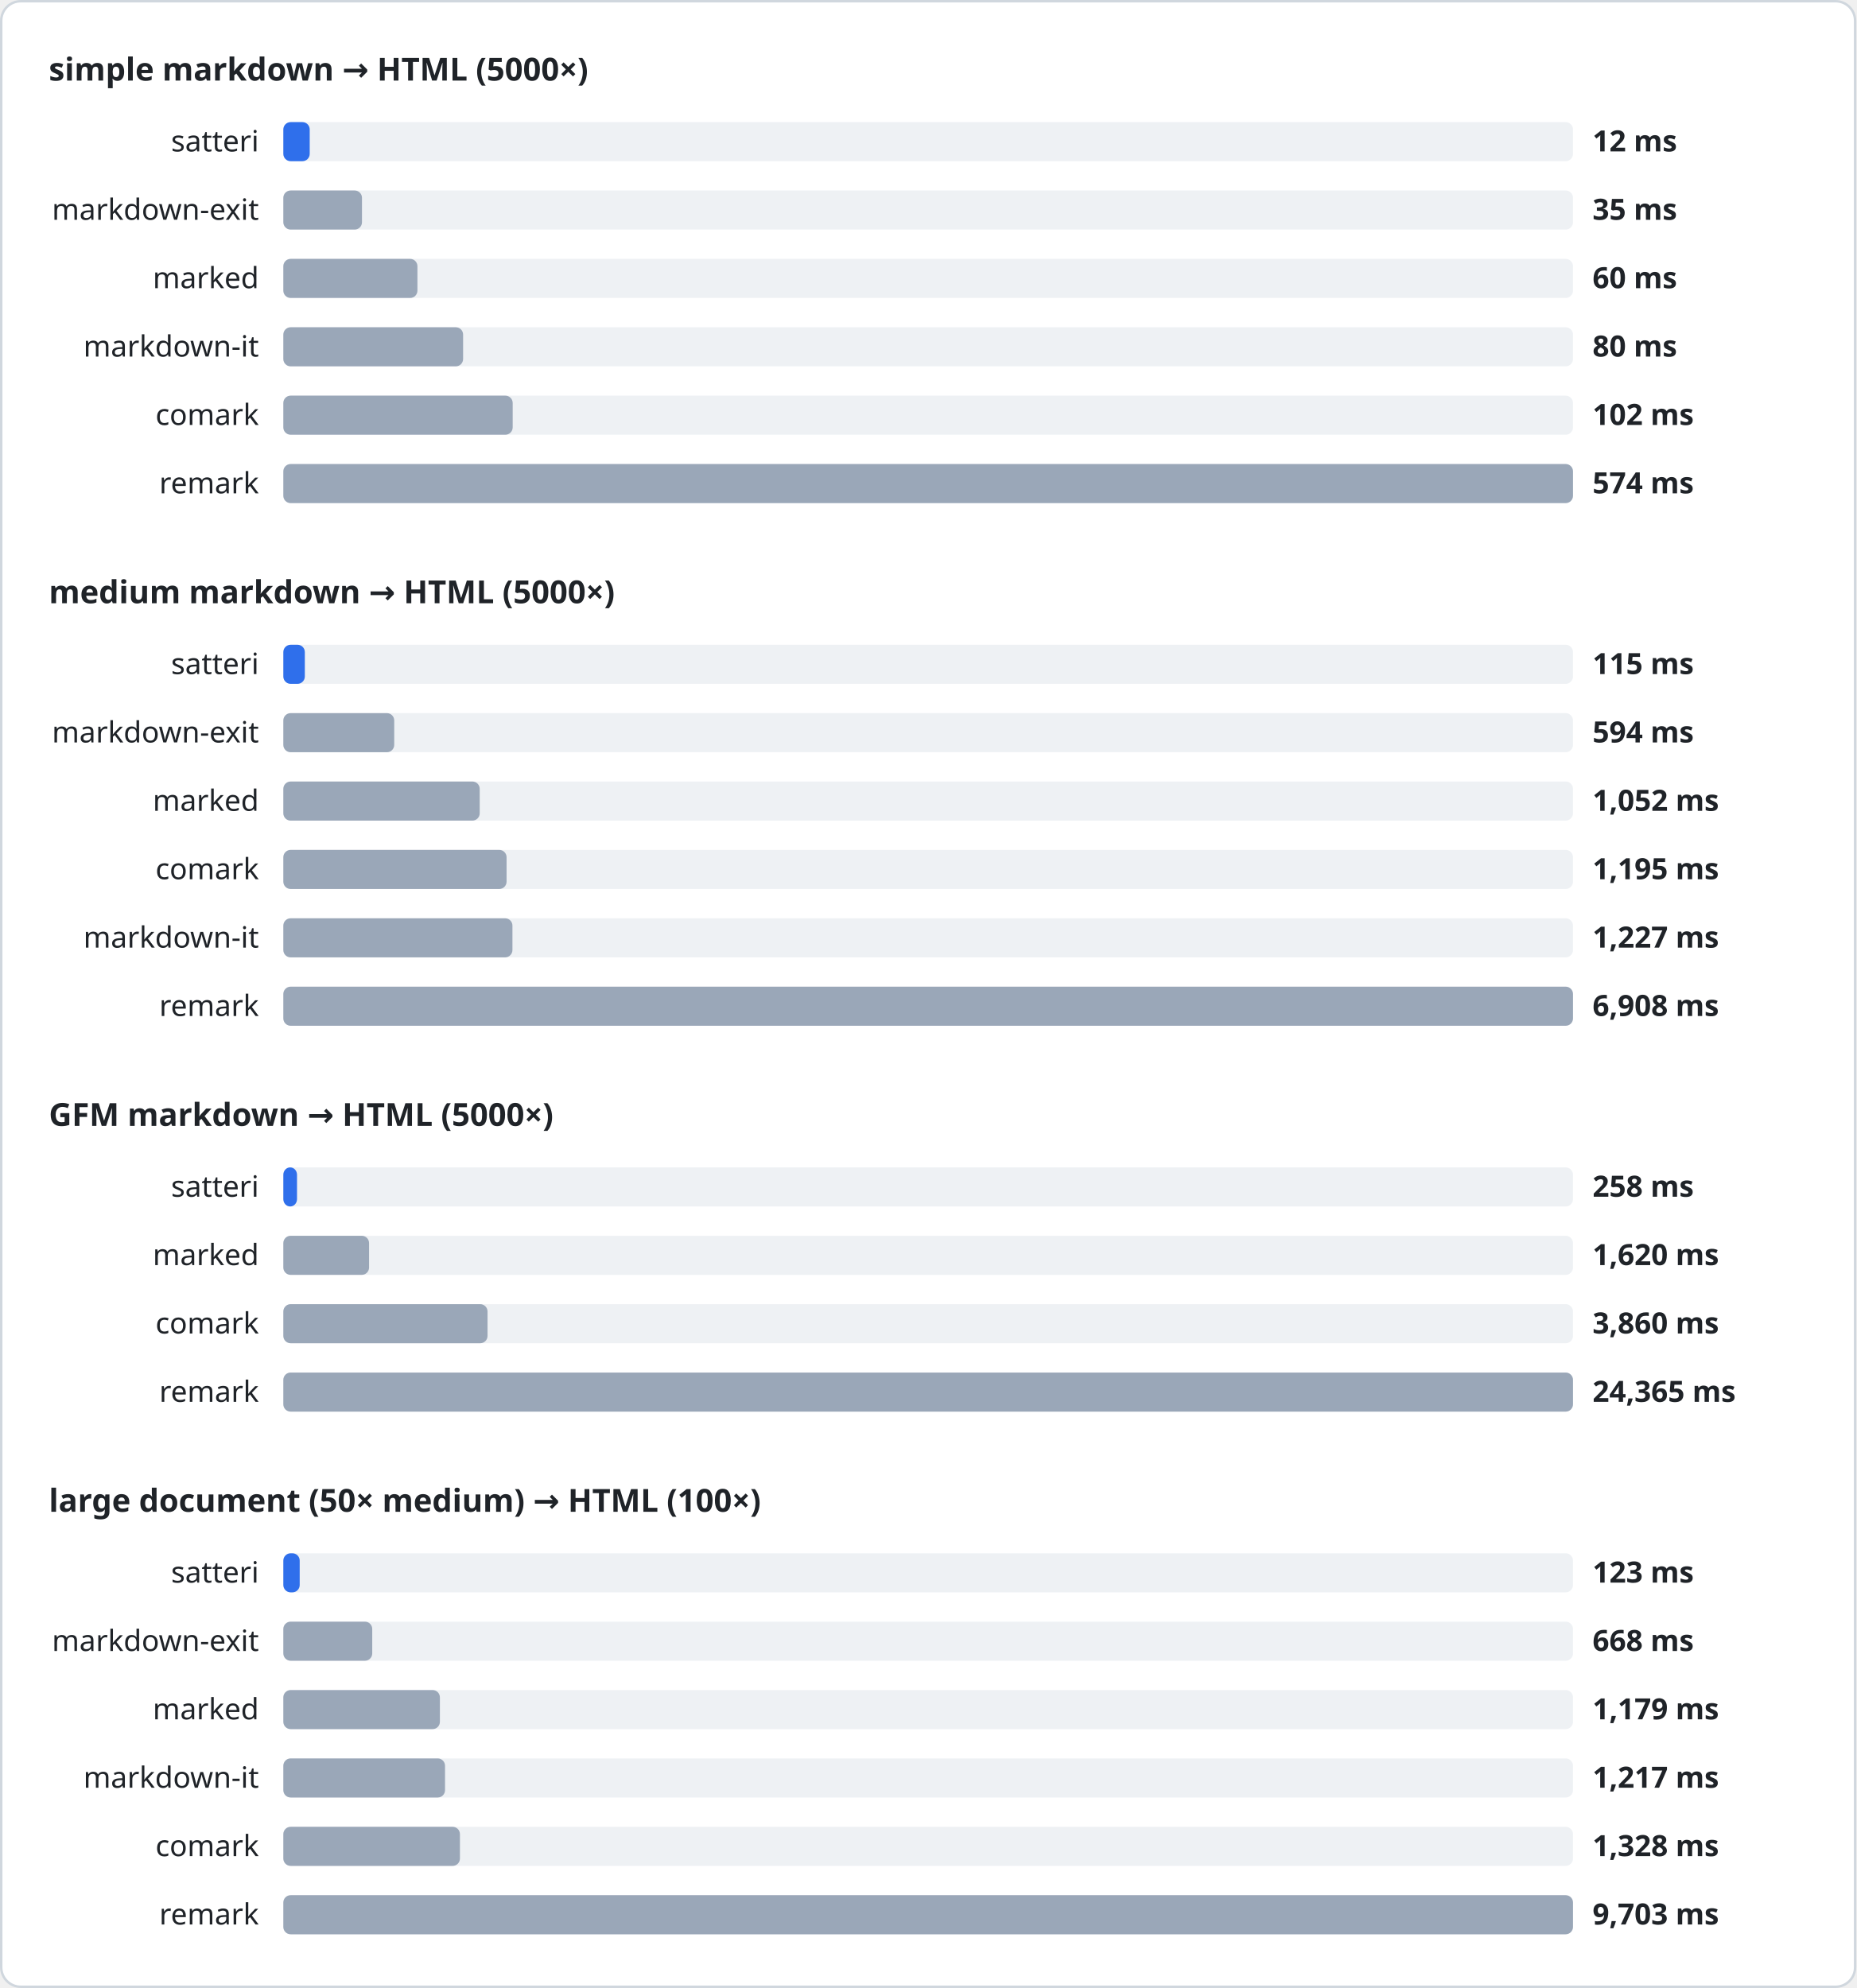
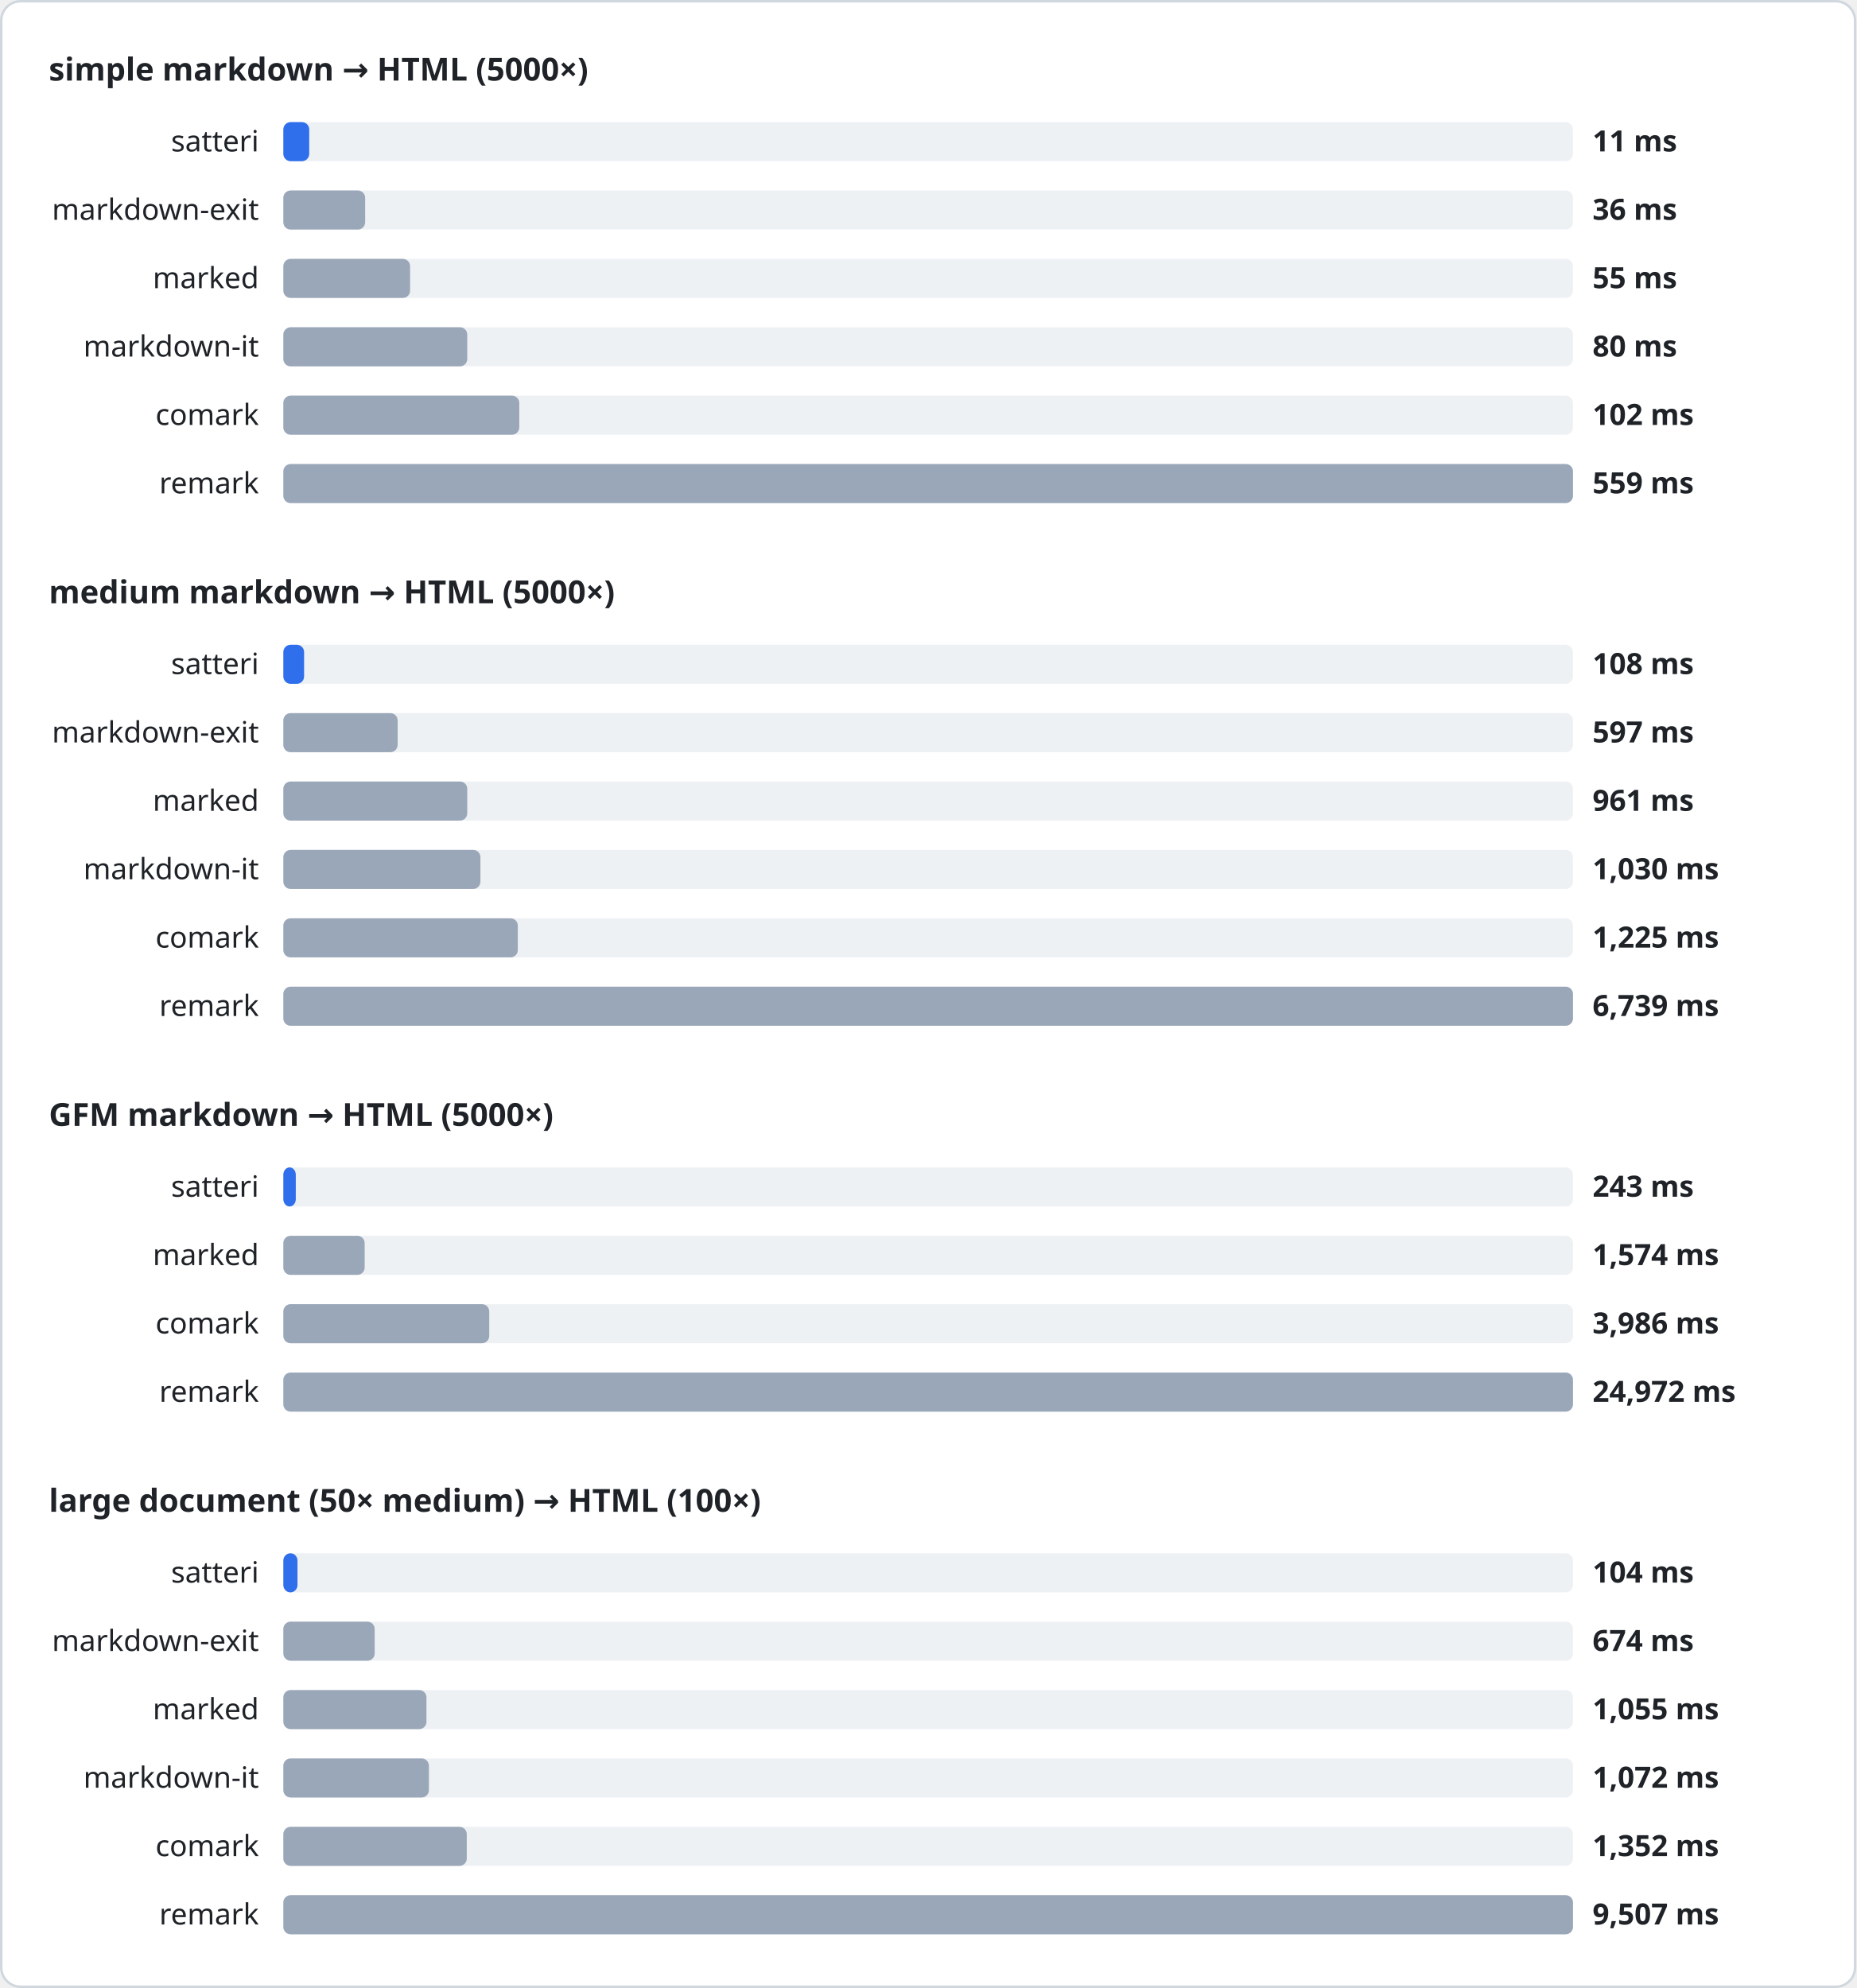
<svg xmlns="http://www.w3.org/2000/svg" width="760" height="814" viewBox="0 0 760 814" font-family="system-ui, sans-serif">
  <style>
.heading{font-size:13px;font-weight:600;fill:#1f2328}
.label{font-size:12px;fill:#1f2328}
.value{font-size:12px;font-weight:600;fill:#1f2328}
.track{fill:#eef1f4}
</style>
  <rect x="0.5" y="0.5" width="759" height="813" rx="8" fill="#ffffff" stroke="#d0d7de" />
  <text x="20" y="33" class="heading">simple markdown → HTML (5000×)</text>
  <text x="106" y="62" class="label" text-anchor="end">satteri</text>
  <rect x="116" y="50" width="528" height="16" rx="3" class="track" />
-   <rect x="116" y="50" width="10.8" height="16" rx="3" fill="#2f6feb" />
-   <text x="652" y="62" class="value">12 ms</text>
+   <rect x="116" y="50" width="10.6" height="16" rx="3" fill="#2f6feb" />
+   <text x="652" y="62" class="value">11 ms</text>
  <text x="106" y="90" class="label" text-anchor="end">markdown-exit</text>
  <rect x="116" y="78" width="528" height="16" rx="3" class="track" />
-   <rect x="116" y="78" width="32.2" height="16" rx="3" fill="#9aa7b8" />
-   <text x="652" y="90" class="value">35 ms</text>
+   <rect x="116" y="78" width="33.5" height="16" rx="3" fill="#9aa7b8" />
+   <text x="652" y="90" class="value">36 ms</text>
  <text x="106" y="118" class="label" text-anchor="end">marked</text>
  <rect x="116" y="106" width="528" height="16" rx="3" class="track" />
-   <rect x="116" y="106" width="54.9" height="16" rx="3" fill="#9aa7b8" />
-   <text x="652" y="118" class="value">60 ms</text>
+   <rect x="116" y="106" width="51.9" height="16" rx="3" fill="#9aa7b8" />
+   <text x="652" y="118" class="value">55 ms</text>
  <text x="106" y="146" class="label" text-anchor="end">markdown-it</text>
  <rect x="116" y="134" width="528" height="16" rx="3" class="track" />
-   <rect x="116" y="134" width="73.6" height="16" rx="3" fill="#9aa7b8" />
+   <rect x="116" y="134" width="75.3" height="16" rx="3" fill="#9aa7b8" />
  <text x="652" y="146" class="value">80 ms</text>
  <text x="106" y="174" class="label" text-anchor="end">comark</text>
  <rect x="116" y="162" width="528" height="16" rx="3" class="track" />
-   <rect x="116" y="162" width="93.9" height="16" rx="3" fill="#9aa7b8" />
+   <rect x="116" y="162" width="96.6" height="16" rx="3" fill="#9aa7b8" />
  <text x="652" y="174" class="value">102 ms</text>
  <text x="106" y="202" class="label" text-anchor="end">remark</text>
  <rect x="116" y="190" width="528" height="16" rx="3" class="track" />
  <rect x="116" y="190" width="528.0" height="16" rx="3" fill="#9aa7b8" />
-   <text x="652" y="202" class="value">574 ms</text>
+   <text x="652" y="202" class="value">559 ms</text>
  <text x="20" y="247" class="heading">medium markdown → HTML (5000×)</text>
  <text x="106" y="276" class="label" text-anchor="end">satteri</text>
  <rect x="116" y="264" width="528" height="16" rx="3" class="track" />
-   <rect x="116" y="264" width="8.8" height="16" rx="3" fill="#2f6feb" />
-   <text x="652" y="276" class="value">115 ms</text>
+   <rect x="116" y="264" width="8.5" height="16" rx="3" fill="#2f6feb" />
+   <text x="652" y="276" class="value">108 ms</text>
  <text x="106" y="304" class="label" text-anchor="end">markdown-exit</text>
  <rect x="116" y="292" width="528" height="16" rx="3" class="track" />
-   <rect x="116" y="292" width="45.4" height="16" rx="3" fill="#9aa7b8" />
-   <text x="652" y="304" class="value">594 ms</text>
+   <rect x="116" y="292" width="46.8" height="16" rx="3" fill="#9aa7b8" />
+   <text x="652" y="304" class="value">597 ms</text>
  <text x="106" y="332" class="label" text-anchor="end">marked</text>
  <rect x="116" y="320" width="528" height="16" rx="3" class="track" />
-   <rect x="116" y="320" width="80.4" height="16" rx="3" fill="#9aa7b8" />
-   <text x="652" y="332" class="value">1,052 ms</text>
-   <text x="106" y="360" class="label" text-anchor="end">comark</text>
+   <rect x="116" y="320" width="75.3" height="16" rx="3" fill="#9aa7b8" />
+   <text x="652" y="332" class="value">961 ms</text>
+   <text x="106" y="360" class="label" text-anchor="end">markdown-it</text>
  <rect x="116" y="348" width="528" height="16" rx="3" class="track" />
-   <rect x="116" y="348" width="91.4" height="16" rx="3" fill="#9aa7b8" />
-   <text x="652" y="360" class="value">1,195 ms</text>
-   <text x="106" y="388" class="label" text-anchor="end">markdown-it</text>
+   <rect x="116" y="348" width="80.7" height="16" rx="3" fill="#9aa7b8" />
+   <text x="652" y="360" class="value">1,030 ms</text>
+   <text x="106" y="388" class="label" text-anchor="end">comark</text>
  <rect x="116" y="376" width="528" height="16" rx="3" class="track" />
-   <rect x="116" y="376" width="93.8" height="16" rx="3" fill="#9aa7b8" />
-   <text x="652" y="388" class="value">1,227 ms</text>
+   <rect x="116" y="376" width="96.0" height="16" rx="3" fill="#9aa7b8" />
+   <text x="652" y="388" class="value">1,225 ms</text>
  <text x="106" y="416" class="label" text-anchor="end">remark</text>
  <rect x="116" y="404" width="528" height="16" rx="3" class="track" />
  <rect x="116" y="404" width="528.0" height="16" rx="3" fill="#9aa7b8" />
-   <text x="652" y="416" class="value">6,908 ms</text>
+   <text x="652" y="416" class="value">6,739 ms</text>
  <text x="20" y="461" class="heading">GFM markdown → HTML (5000×)</text>
  <text x="106" y="490" class="label" text-anchor="end">satteri</text>
  <rect x="116" y="478" width="528" height="16" rx="3" class="track" />
-   <rect x="116" y="478" width="5.6" height="16" rx="3" fill="#2f6feb" />
-   <text x="652" y="490" class="value">258 ms</text>
+   <rect x="116" y="478" width="5.1" height="16" rx="3" fill="#2f6feb" />
+   <text x="652" y="490" class="value">243 ms</text>
  <text x="106" y="518" class="label" text-anchor="end">marked</text>
  <rect x="116" y="506" width="528" height="16" rx="3" class="track" />
-   <rect x="116" y="506" width="35.1" height="16" rx="3" fill="#9aa7b8" />
-   <text x="652" y="518" class="value">1,620 ms</text>
+   <rect x="116" y="506" width="33.3" height="16" rx="3" fill="#9aa7b8" />
+   <text x="652" y="518" class="value">1,574 ms</text>
  <text x="106" y="546" class="label" text-anchor="end">comark</text>
  <rect x="116" y="534" width="528" height="16" rx="3" class="track" />
-   <rect x="116" y="534" width="83.6" height="16" rx="3" fill="#9aa7b8" />
-   <text x="652" y="546" class="value">3,860 ms</text>
+   <rect x="116" y="534" width="84.3" height="16" rx="3" fill="#9aa7b8" />
+   <text x="652" y="546" class="value">3,986 ms</text>
  <text x="106" y="574" class="label" text-anchor="end">remark</text>
  <rect x="116" y="562" width="528" height="16" rx="3" class="track" />
  <rect x="116" y="562" width="528.0" height="16" rx="3" fill="#9aa7b8" />
-   <text x="652" y="574" class="value">24,365 ms</text>
+   <text x="652" y="574" class="value">24,972 ms</text>
  <text x="20" y="619" class="heading">large document (50× medium) → HTML (100×)</text>
  <text x="106" y="648" class="label" text-anchor="end">satteri</text>
  <rect x="116" y="636" width="528" height="16" rx="3" class="track" />
-   <rect x="116" y="636" width="6.7" height="16" rx="3" fill="#2f6feb" />
-   <text x="652" y="648" class="value">123 ms</text>
+   <rect x="116" y="636" width="5.8" height="16" rx="3" fill="#2f6feb" />
+   <text x="652" y="648" class="value">104 ms</text>
  <text x="106" y="676" class="label" text-anchor="end">markdown-exit</text>
  <rect x="116" y="664" width="528" height="16" rx="3" class="track" />
-   <rect x="116" y="664" width="36.4" height="16" rx="3" fill="#9aa7b8" />
-   <text x="652" y="676" class="value">668 ms</text>
+   <rect x="116" y="664" width="37.4" height="16" rx="3" fill="#9aa7b8" />
+   <text x="652" y="676" class="value">674 ms</text>
  <text x="106" y="704" class="label" text-anchor="end">marked</text>
  <rect x="116" y="692" width="528" height="16" rx="3" class="track" />
-   <rect x="116" y="692" width="64.1" height="16" rx="3" fill="#9aa7b8" />
-   <text x="652" y="704" class="value">1,179 ms</text>
+   <rect x="116" y="692" width="58.6" height="16" rx="3" fill="#9aa7b8" />
+   <text x="652" y="704" class="value">1,055 ms</text>
  <text x="106" y="732" class="label" text-anchor="end">markdown-it</text>
  <rect x="116" y="720" width="528" height="16" rx="3" class="track" />
-   <rect x="116" y="720" width="66.2" height="16" rx="3" fill="#9aa7b8" />
-   <text x="652" y="732" class="value">1,217 ms</text>
+   <rect x="116" y="720" width="59.6" height="16" rx="3" fill="#9aa7b8" />
+   <text x="652" y="732" class="value">1,072 ms</text>
  <text x="106" y="760" class="label" text-anchor="end">comark</text>
  <rect x="116" y="748" width="528" height="16" rx="3" class="track" />
-   <rect x="116" y="748" width="72.3" height="16" rx="3" fill="#9aa7b8" />
-   <text x="652" y="760" class="value">1,328 ms</text>
+   <rect x="116" y="748" width="75.1" height="16" rx="3" fill="#9aa7b8" />
+   <text x="652" y="760" class="value">1,352 ms</text>
  <text x="106" y="788" class="label" text-anchor="end">remark</text>
  <rect x="116" y="776" width="528" height="16" rx="3" class="track" />
  <rect x="116" y="776" width="528.0" height="16" rx="3" fill="#9aa7b8" />
-   <text x="652" y="788" class="value">9,703 ms</text>
+   <text x="652" y="788" class="value">9,507 ms</text>
</svg>
